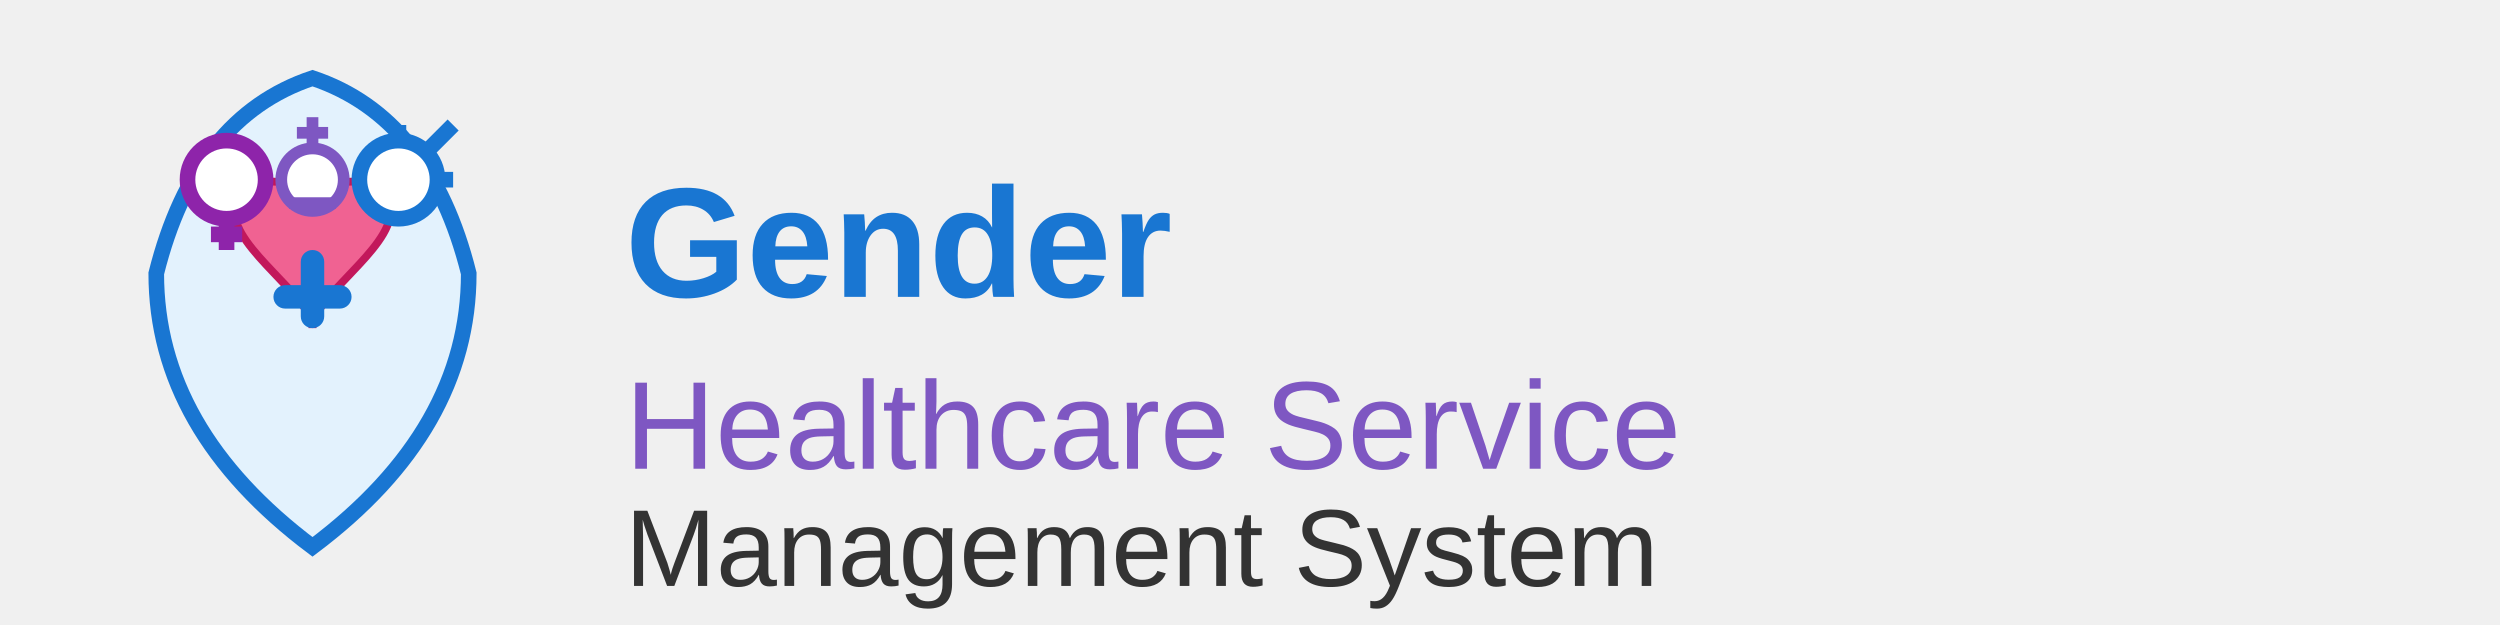
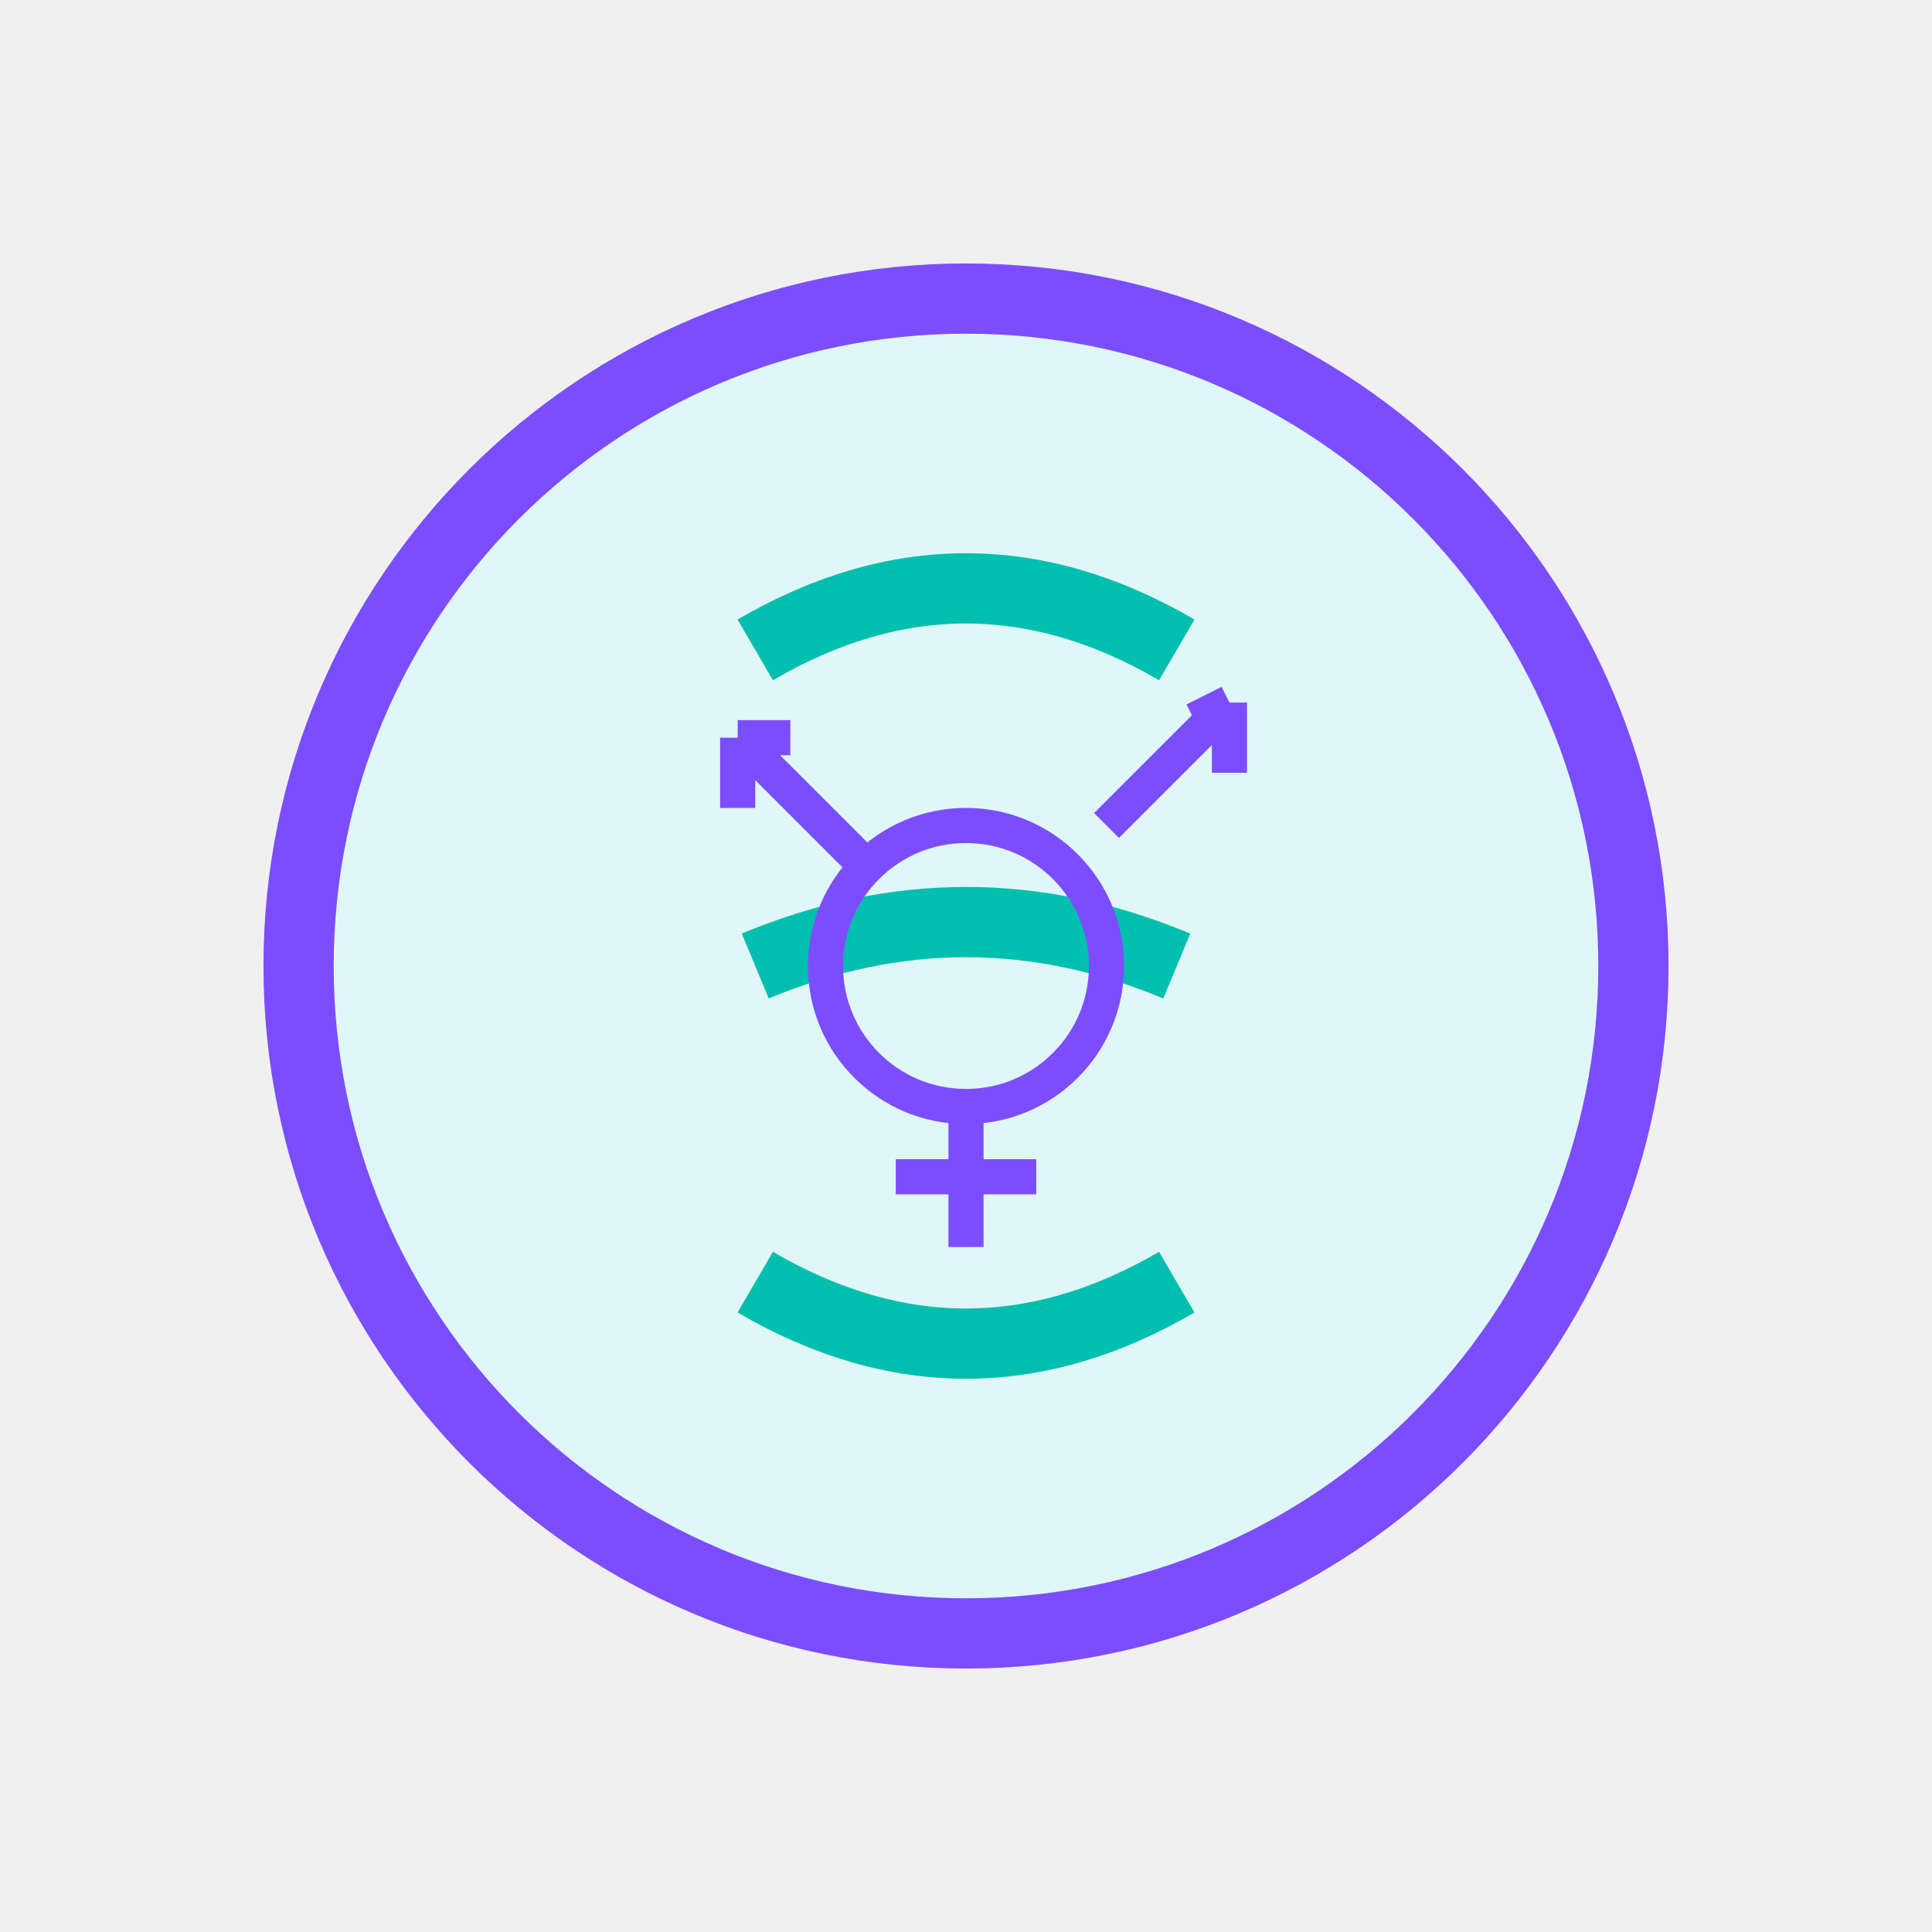
- <svg xmlns="http://www.w3.org/2000/svg" width="320" height="80" viewBox="0 0 320 80" fill="none">
-   <path d="M40 10 Q55 15 60 35 Q60 55 40 70 Q20 55 20 35 Q25 15 40 10 Z" fill="#e3f2fd" stroke="#1976d2" stroke-width="2" />
-   <path d="M40 27            C40 22, 50 22, 50 27            C50 32, 40 38, 40 42            C40 38, 30 32, 30 27            C30 22, 40 22, 40 27 Z" fill="#f06292" stroke="#c2185b" stroke-width="1" />
-   <circle cx="29" cy="23" r="5" stroke="#8e24aa" stroke-width="2" fill="white" />
-   <line x1="29" y1="28" x2="29" y2="32" stroke="#8e24aa" stroke-width="2" />
-   <line x1="27" y1="30" x2="31" y2="30" stroke="#8e24aa" stroke-width="2" />
-   <circle cx="51" cy="23" r="5" stroke="#1976d2" stroke-width="2" fill="white" />
-   <line x1="54.5" y1="19.5" x2="58" y2="16" stroke="#1976d2" stroke-width="2" />
-   <line x1="51" y1="18" x2="51" y2="16" stroke="#1976d2" stroke-width="2" />
-   <line x1="56" y1="23" x2="58" y2="23" stroke="#1976d2" stroke-width="2" />
-   <circle cx="40" cy="23" r="4" stroke="#7e57c2" stroke-width="1.5" fill="white" />
-   <line x1="40" y1="19" x2="40" y2="15" stroke="#7e57c2" stroke-width="1.5" />
-   <line x1="38" y1="17" x2="42" y2="17" stroke="#7e57c2" stroke-width="1.5" />
-   <line x1="37" y1="26" x2="43" y2="26" stroke="#7e57c2" stroke-width="1.5" />
-   <rect x="38.5" y="32" width="3" height="10" rx="1.5" fill="#1976d2" />
-   <rect x="35" y="36.5" width="10" height="3" rx="1.5" fill="#1976d2" />
-   <text x="80" y="38" font-family="Segoe UI, Arial, sans-serif" font-weight="bold" font-size="20" fill="#1976d2">Gender</text>
-   <text x="80" y="60" font-family="Segoe UI, Arial, sans-serif" font-size="16" fill="#7e57c2">Healthcare Service</text>
-   <text x="80" y="75" font-family="Segoe UI, Arial, sans-serif" font-size="14" fill="#333">Management System</text>
+ <svg xmlns="http://www.w3.org/2000/svg" width="110" height="110" viewBox="0 0 110 110" fill="none">
+   <g>
+     <circle cx="55" cy="55" r="38" fill="#E0F7FA" stroke="#7C4DFF" stroke-width="4" />
+     <path d="M43 37 Q55 30 67 37" stroke="#00BFAE" stroke-width="4" fill="none" />
+     <path d="M43 55 Q55 50 67 55" stroke="#00BFAE" stroke-width="4" fill="none" />
+     <path d="M43 73 Q55 80 67 73" stroke="#00BFAE" stroke-width="4" fill="none" />
+     <circle cx="55" cy="55" r="8" fill="none" stroke="#7C4DFF" stroke-width="2" />
+     <line x1="63" y1="47" x2="70" y2="40" stroke="#7C4DFF" stroke-width="2" />
+     <line x1="68" y1="41" x2="70" y2="40" stroke="#7C4DFF" stroke-width="2" />
+     <line x1="70" y1="44" x2="70" y2="40" stroke="#7C4DFF" stroke-width="2" />
+     <line x1="55" y1="63" x2="55" y2="71" stroke="#7C4DFF" stroke-width="2" />
+     <line x1="51" y1="67" x2="59" y2="67" stroke="#7C4DFF" stroke-width="2" />
+     <line x1="49" y1="49" x2="42" y2="42" stroke="#7C4DFF" stroke-width="2" />
+     <line x1="42" y1="46" x2="42" y2="42" stroke="#7C4DFF" stroke-width="2" />
+     <line x1="45" y1="42" x2="42" y2="42" stroke="#7C4DFF" stroke-width="2" />
+   </g>
</svg>
